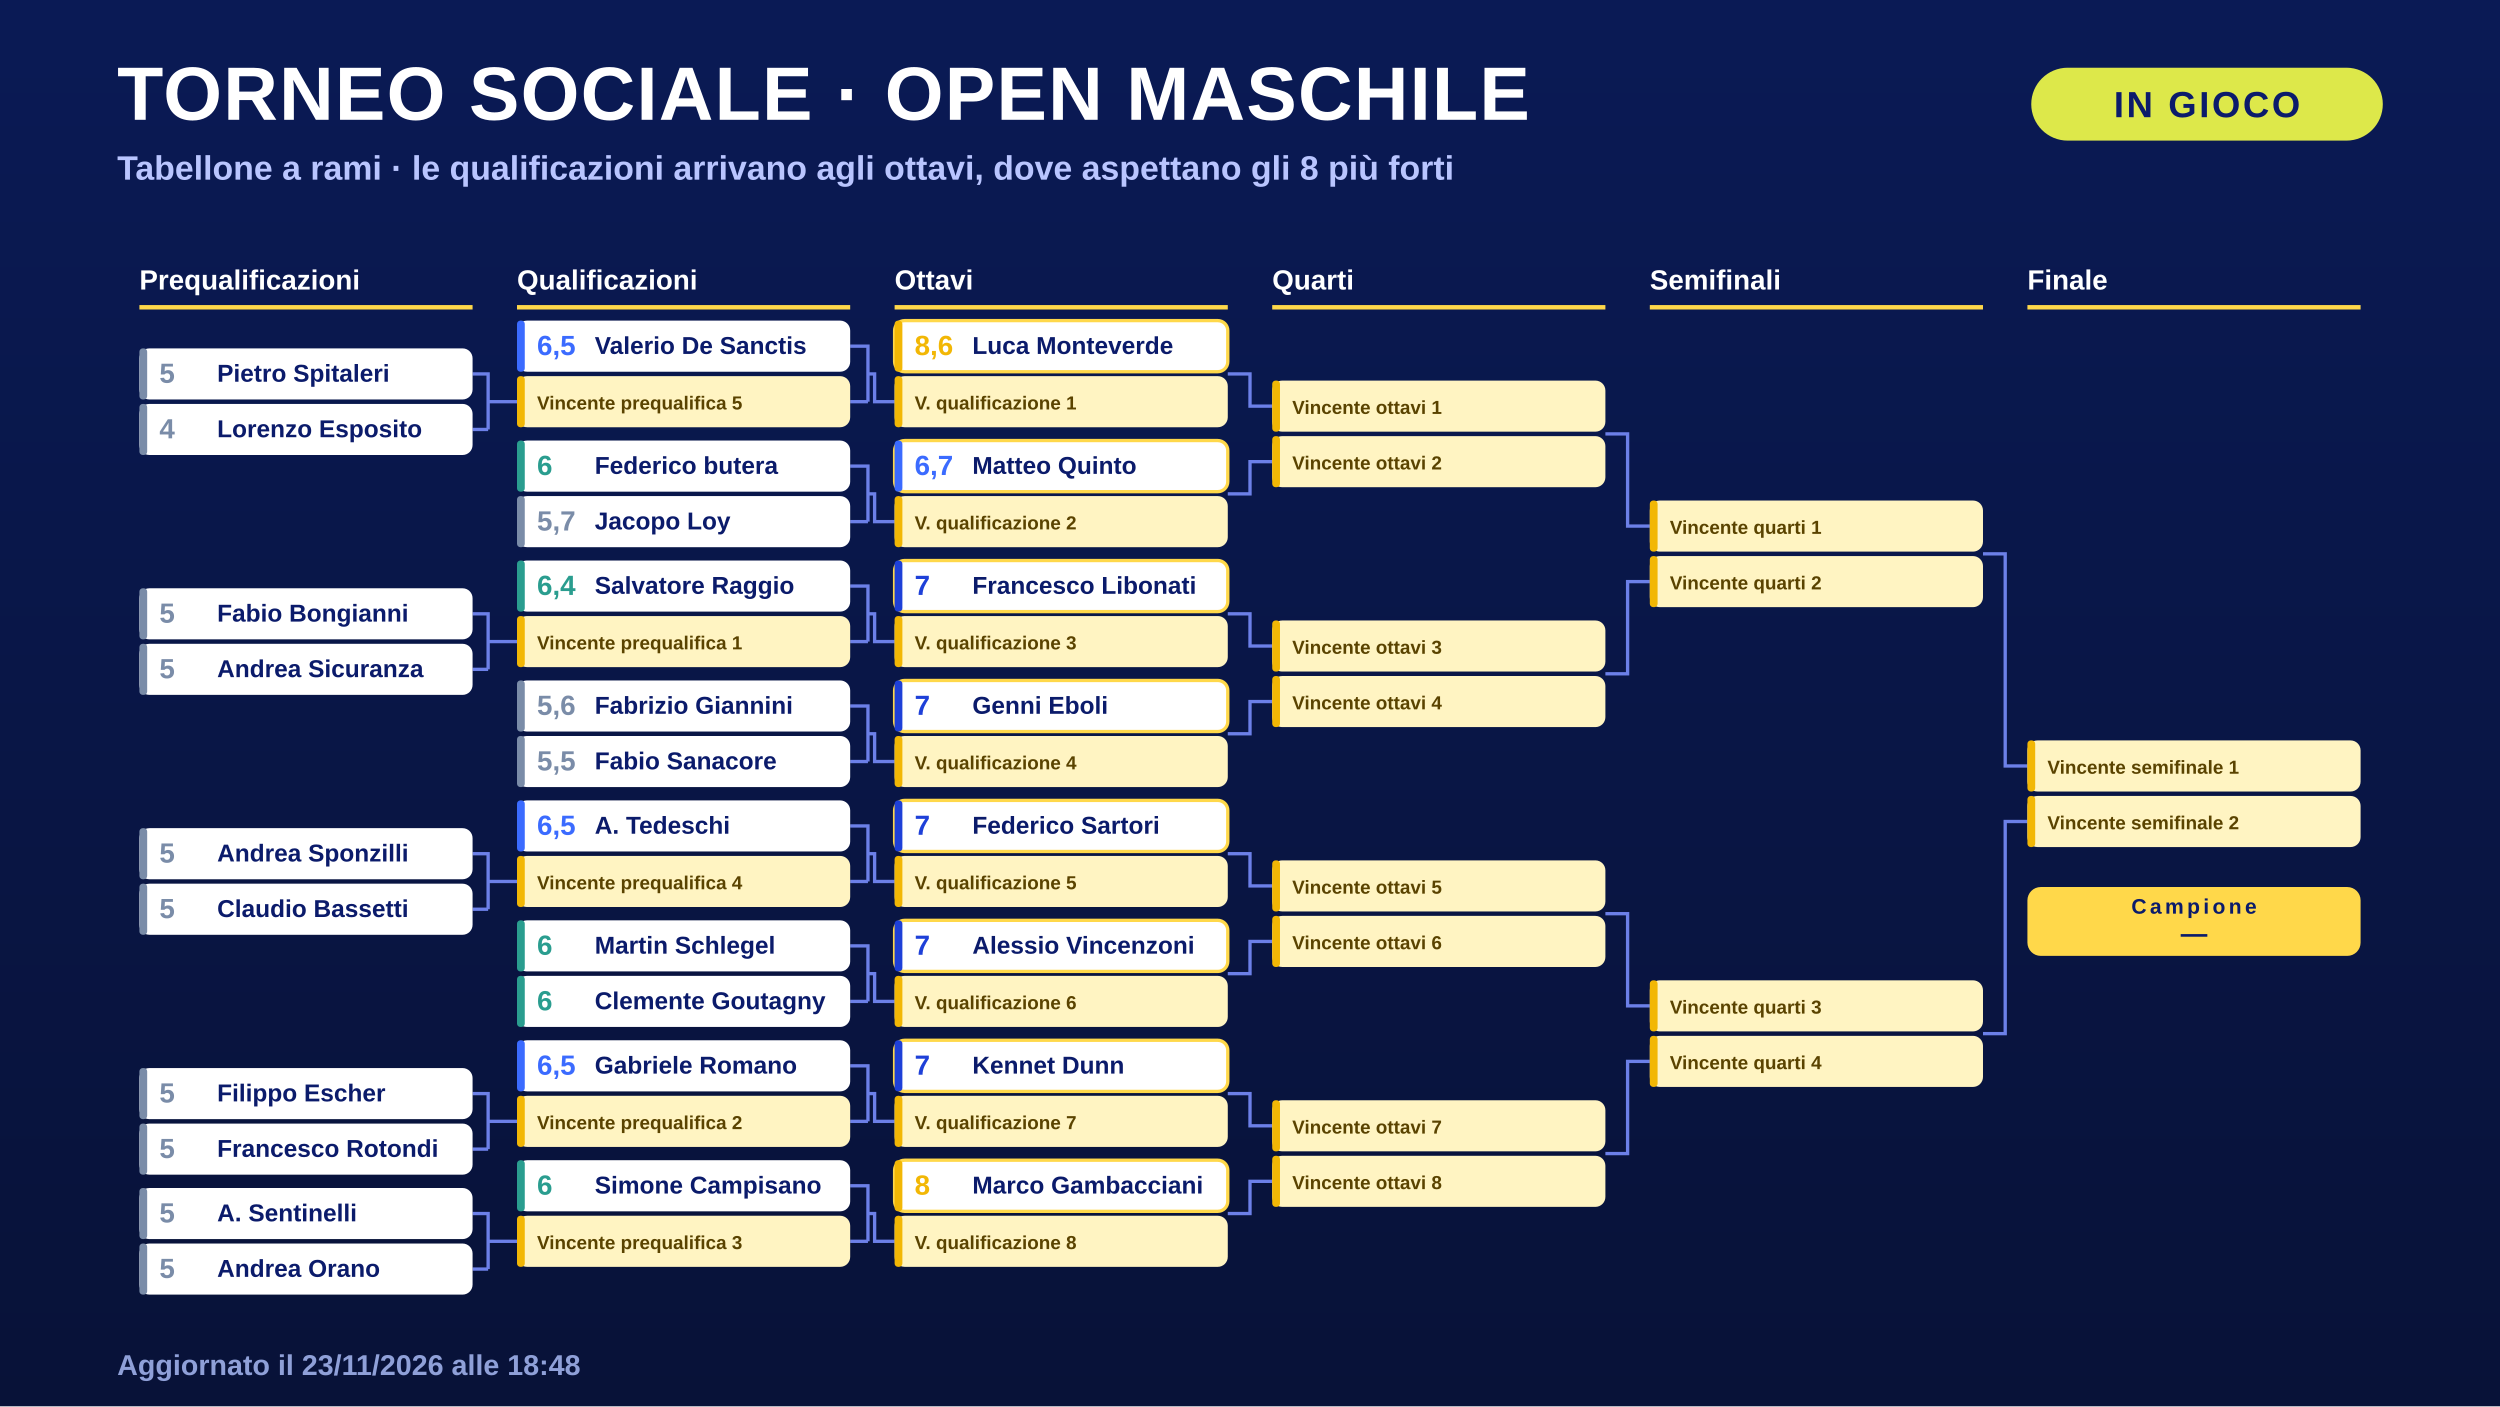
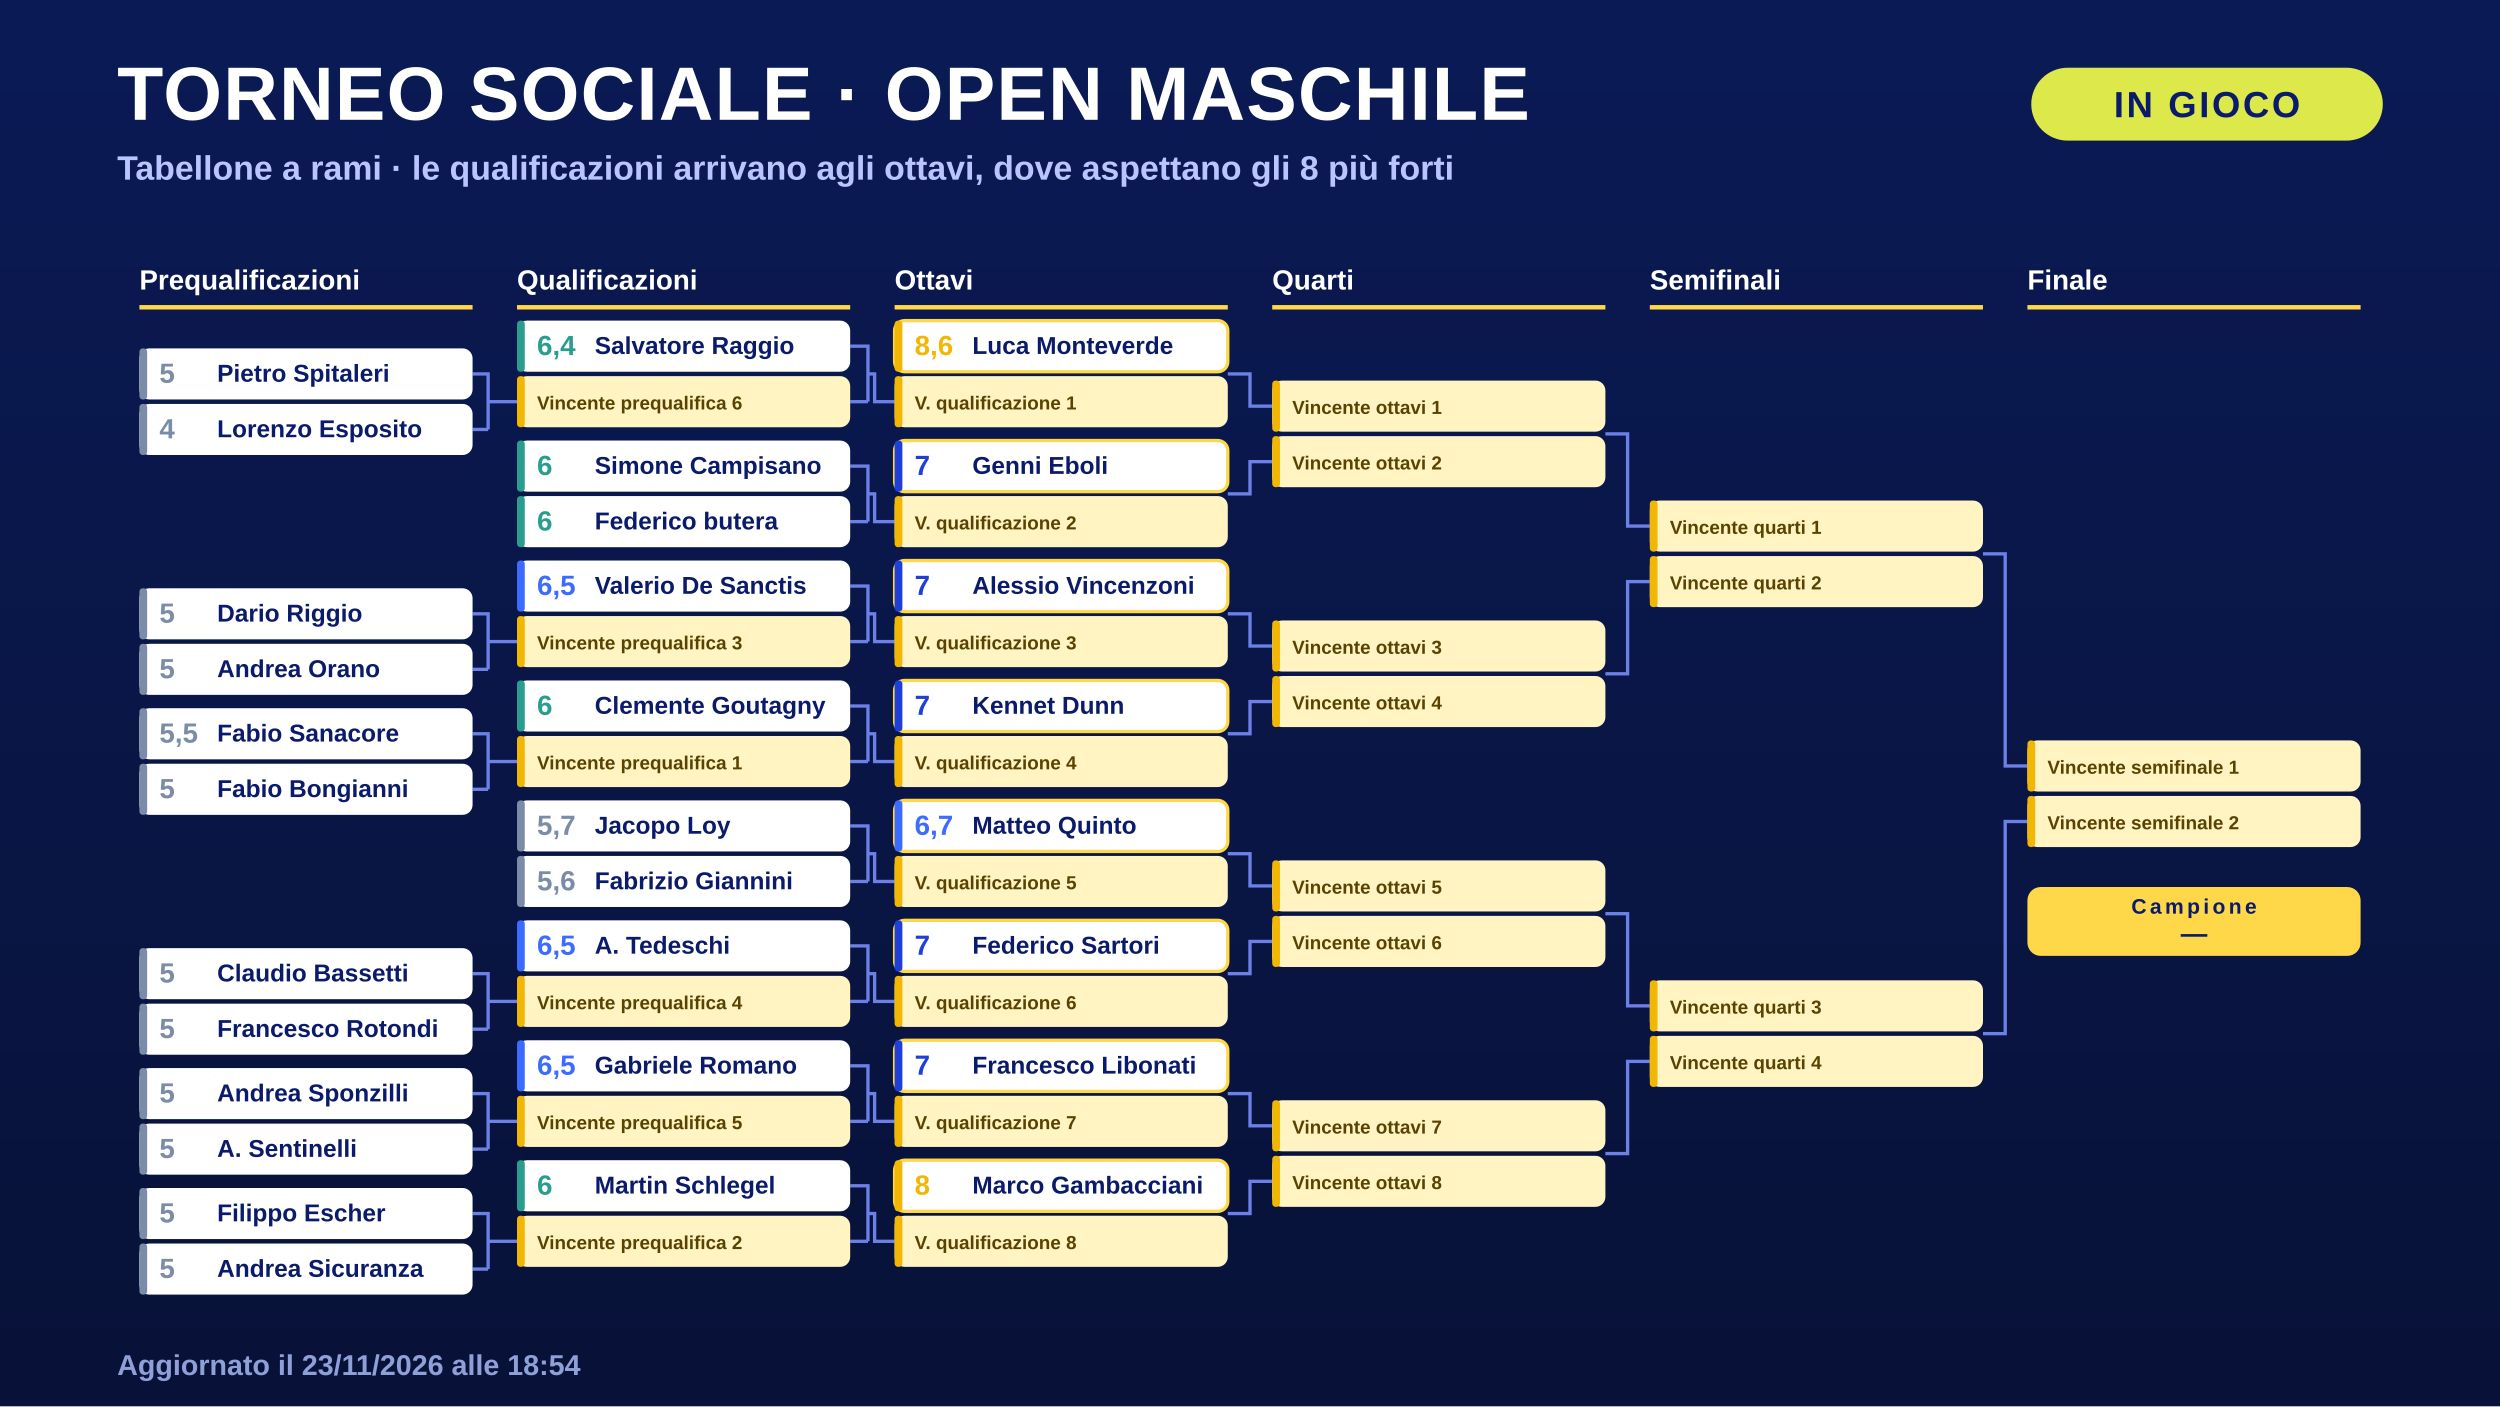
<svg xmlns="http://www.w3.org/2000/svg" viewBox="0 0 1920 1080" width="1920" height="1080">
  <defs>
    <linearGradient id="g" x1="0" y1="0" x2="0" y2="1">
      <stop offset="0" stop-color="#0A1A55" />
      <stop offset="1" stop-color="#081238" />
    </linearGradient>
    <style>
.t path{fill:none;stroke:#6C80E8;stroke-width:3}
.t text{font-family:Arial, 'Helvetica Neue', Helvetica, sans-serif}
.t .hd{fill:#fff;font-weight:900;font-size:25px;text-transform:uppercase}
.t .hs{fill:#FFD84A;font-weight:800;font-size:17px;letter-spacing:2px;text-transform:uppercase}
.t .bx{fill:#fff}.t .bar{fill:#5D70D8}
.t .nm{fill:#0B1B6B;font-weight:700;font-size:22px}
.t .lv{font-weight:900;font-size:25px}
.t .sc{fill:#0B1B6B;font-weight:800;font-size:17px}
.t .pw .bx{fill:#FFF4C2}.t .pw .nm{fill:#5a4300;font-weight:800;font-size:17px}
.t .bye .bx{fill:#16277F}.t .bye .nm{fill:#B9C5FF;font-weight:600;font-size:17px}
.t .win .bx{fill:#E4F7E8}.t .lose{opacity:.55}
.t .seed .bx{stroke:#FFD84A;stroke-width:3}
.t .champ rect{fill:#FFD84A}.t .ct{fill:#0B1B6B;font-weight:900;font-size:19px;letter-spacing:3px;text-transform:uppercase}.t .cn{fill:#0B1B6B;font-weight:800;font-size:24px}
</style>
  </defs>
  <rect width="1920" height="1080" fill="url(#g)" />
  <text x="90" y="92" font-family="Arial, 'Helvetica Neue', Helvetica, sans-serif" font-weight="900" font-size="58" fill="#fff" letter-spacing="1">TORNEO SOCIALE · OPEN MASCHILE</text>
  <text x="90" y="138" font-family="Arial, 'Helvetica Neue', Helvetica, sans-serif" font-weight="700" font-size="26" fill="#B9C5FF">Tabellone a rami · le qualificazioni arrivano agli ottavi, dove aspettano gli 8 più forti</text>
  <rect x="1560" y="52" width="270" height="56" rx="28" fill="#DDE84A" />
  <text x="1695" y="90" text-anchor="middle" font-family="Arial, 'Helvetica Neue', Helvetica, sans-serif" font-weight="900" font-size="28" fill="#0B1B6B" letter-spacing="2">IN GIOCO</text>
  <g class="t" transform="translate(90.0,178) scale(0.85294)">
    <g>
      <path d="M320 128 H334 V178 M320 178 H334 M334 153 H360 V153" />
      <path d="M660 103 H676 V153 M660 153 H676 M676 128 H682 V153 H700" />
      <path d="M660 211 H676 V261 M660 261 H676 M676 236 H682 V261 H700" />
      <path d="M320 344 H334 V394 M320 394 H334 M334 369 H360 V369" />
      <path d="M660 319 H676 V369 M660 369 H676 M676 344 H682 V369 H700" />
+       <path d="M320 452 H334 V502 M320 502 H334 M334 477 H360 V477" />
      <path d="M660 427 H676 V477 M660 477 H676 M676 452 H682 V477 H700" />
-       <path d="M320 560 H334 V610 M320 610 H334 M334 585 H360 V585" />
      <path d="M660 535 H676 V585 M660 585 H676 M676 560 H682 V585 H700" />
+       <path d="M320 668 H334 V718 M320 718 H334 M334 693 H360 V693" />
      <path d="M660 643 H676 V693 M660 693 H676 M676 668 H682 V693 H700" />
      <path d="M320 776 H334 V826 M320 826 H334 M334 801 H360 V801" />
      <path d="M660 751 H676 V801 M660 801 H676 M676 776 H682 V801 H700" />
      <path d="M320 884 H334 V934 M320 934 H334 M334 909 H360 V909" />
      <path d="M660 859 H676 V909 M660 909 H676 M676 884 H682 V909 H700" />
      <path d="M1000 128 H1020 V157 H1040 M1000 236 H1020 V207 H1040" />
      <path d="M1000 344 H1020 V373 H1040 M1000 452 H1020 V423 H1040" />
      <path d="M1000 560 H1020 V589 H1040 M1000 668 H1020 V639 H1040" />
      <path d="M1000 776 H1020 V805 H1040 M1000 884 H1020 V855 H1040" />
      <path d="M1340 182 H1360 V265 H1380 M1340 398 H1360 V315 H1380" />
      <path d="M1340 614 H1360 V697 H1380 M1340 830 H1360 V747 H1380" />
      <path d="M1680 290 H1700 V481 H1720 M1680 722 H1700 V531 H1720" />
    </g>
    <text class="hd" x="20" y="52">Prequalificazioni</text>
    <rect x="20" y="66" width="300" height="4" fill="#FFD84A" />
    <text class="hd" x="360" y="52">Qualificazioni</text>
    <rect x="360" y="66" width="300" height="4" fill="#FFD84A" />
    <text class="hd" x="700" y="52">Ottavi</text>
    <rect x="700" y="66" width="300" height="4" fill="#FFD84A" />
    <text class="hd" x="1040" y="52">Quarti</text>
    <rect x="1040" y="66" width="300" height="4" fill="#FFD84A" />
    <text class="hd" x="1380" y="52">Semifinali</text>
    <rect x="1380" y="66" width="300" height="4" fill="#FFD84A" />
    <text class="hd" x="1720" y="52">Finale</text>
    <rect x="1720" y="66" width="300" height="4" fill="#FFD84A" />
    <text class="hs" x="700" y="94">8 già qui</text>
    <g class="rb">
      <rect class="bx" x="360" y="80" width="300" height="46" rx="9" />
-       <rect class="bar" x="360" y="80" width="7" height="46" rx="3" style="fill:#3B6BFF" />
-       <text class="lv" x="378" y="111" style="fill:#3B6BFF">6,5</text>
-       <text class="nm" x="430" y="110">Valerio De Sanctis</text>
+       <rect class="bar" x="360" y="80" width="7" height="46" rx="3" style="fill:#2A9D8F" />
+       <text class="lv" x="378" y="111" style="fill:#2A9D8F">6,4</text>
+       <text class="nm" x="430" y="110">Salvatore Raggio</text>
    </g>
    <g class="rb pw">
      <rect class="bx" x="360" y="130" width="300" height="46" rx="9" />
      <rect class="bar" x="360" y="130" width="7" height="46" rx="3" style="fill:#F2B705" />
-       <text class="nm" x="378" y="160">Vincente prequalifica 5</text>
+       <text class="nm" x="378" y="160">Vincente prequalifica 6</text>
    </g>
    <g class="rb">
      <rect class="bx" x="20" y="105" width="300" height="46" rx="9" />
      <rect class="bar" x="20" y="105" width="7" height="46" rx="3" style="fill:#7A8CA8" />
      <text class="lv" x="38" y="136" style="fill:#7A8CA8">5</text>
      <text class="nm" x="90" y="135">Pietro Spitaleri</text>
    </g>
    <g class="rb">
      <rect class="bx" x="20" y="155" width="300" height="46" rx="9" />
      <rect class="bar" x="20" y="155" width="7" height="46" rx="3" style="fill:#7A8CA8" />
      <text class="lv" x="38" y="186" style="fill:#7A8CA8">4</text>
      <text class="nm" x="90" y="185">Lorenzo Esposito</text>
    </g>
    <g class="rb seed">
      <rect class="bx" x="700" y="80" width="300" height="46" rx="9" />
      <rect class="bar" x="700" y="80" width="7" height="46" rx="3" style="fill:#F2B705" />
      <text class="lv" x="718" y="111" style="fill:#F2B705">8,6</text>
      <text class="nm" x="770" y="110">Luca Monteverde</text>
    </g>
    <g class="rb pw">
      <rect class="bx" x="700" y="130" width="300" height="46" rx="9" />
      <rect class="bar" x="700" y="130" width="7" height="46" rx="3" style="fill:#F2B705" />
      <text class="nm" x="718" y="160">V. qualificazione 1</text>
    </g>
    <g class="rb">
      <rect class="bx" x="360" y="188" width="300" height="46" rx="9" />
      <rect class="bar" x="360" y="188" width="7" height="46" rx="3" style="fill:#2A9D8F" />
      <text class="lv" x="378" y="219" style="fill:#2A9D8F">6</text>
-       <text class="nm" x="430" y="218">Federico butera</text>
+       <text class="nm" x="430" y="218">Simone Campisano</text>
    </g>
    <g class="rb">
      <rect class="bx" x="360" y="238" width="300" height="46" rx="9" />
-       <rect class="bar" x="360" y="238" width="7" height="46" rx="3" style="fill:#7A8CA8" />
-       <text class="lv" x="378" y="269" style="fill:#7A8CA8">5,7</text>
-       <text class="nm" x="430" y="268">Jacopo Loy</text>
+       <rect class="bar" x="360" y="238" width="7" height="46" rx="3" style="fill:#2A9D8F" />
+       <text class="lv" x="378" y="269" style="fill:#2A9D8F">6</text>
+       <text class="nm" x="430" y="268">Federico butera</text>
    </g>
    <g class="rb seed">
      <rect class="bx" x="700" y="188" width="300" height="46" rx="9" />
-       <rect class="bar" x="700" y="188" width="7" height="46" rx="3" style="fill:#3B6BFF" />
-       <text class="lv" x="718" y="219" style="fill:#3B6BFF">6,7</text>
-       <text class="nm" x="770" y="218">Matteo Quinto</text>
+       <rect class="bar" x="700" y="188" width="7" height="46" rx="3" style="fill:#1E40D8" />
+       <text class="lv" x="718" y="219" style="fill:#1E40D8">7</text>
+       <text class="nm" x="770" y="218">Genni Eboli</text>
    </g>
    <g class="rb pw">
      <rect class="bx" x="700" y="238" width="300" height="46" rx="9" />
      <rect class="bar" x="700" y="238" width="7" height="46" rx="3" style="fill:#F2B705" />
      <text class="nm" x="718" y="268">V. qualificazione 2</text>
    </g>
    <g class="rb">
      <rect class="bx" x="360" y="296" width="300" height="46" rx="9" />
-       <rect class="bar" x="360" y="296" width="7" height="46" rx="3" style="fill:#2A9D8F" />
-       <text class="lv" x="378" y="327" style="fill:#2A9D8F">6,4</text>
-       <text class="nm" x="430" y="326">Salvatore Raggio</text>
+       <rect class="bar" x="360" y="296" width="7" height="46" rx="3" style="fill:#3B6BFF" />
+       <text class="lv" x="378" y="327" style="fill:#3B6BFF">6,5</text>
+       <text class="nm" x="430" y="326">Valerio De Sanctis</text>
    </g>
    <g class="rb pw">
      <rect class="bx" x="360" y="346" width="300" height="46" rx="9" />
      <rect class="bar" x="360" y="346" width="7" height="46" rx="3" style="fill:#F2B705" />
-       <text class="nm" x="378" y="376">Vincente prequalifica 1</text>
+       <text class="nm" x="378" y="376">Vincente prequalifica 3</text>
    </g>
    <g class="rb">
      <rect class="bx" x="20" y="321" width="300" height="46" rx="9" />
      <rect class="bar" x="20" y="321" width="7" height="46" rx="3" style="fill:#7A8CA8" />
      <text class="lv" x="38" y="352" style="fill:#7A8CA8">5</text>
-       <text class="nm" x="90" y="351">Fabio Bongianni</text>
+       <text class="nm" x="90" y="351">Dario Riggio</text>
    </g>
    <g class="rb">
      <rect class="bx" x="20" y="371" width="300" height="46" rx="9" />
      <rect class="bar" x="20" y="371" width="7" height="46" rx="3" style="fill:#7A8CA8" />
      <text class="lv" x="38" y="402" style="fill:#7A8CA8">5</text>
-       <text class="nm" x="90" y="401">Andrea Sicuranza</text>
+       <text class="nm" x="90" y="401">Andrea Orano</text>
    </g>
    <g class="rb seed">
      <rect class="bx" x="700" y="296" width="300" height="46" rx="9" />
      <rect class="bar" x="700" y="296" width="7" height="46" rx="3" style="fill:#1E40D8" />
      <text class="lv" x="718" y="327" style="fill:#1E40D8">7</text>
-       <text class="nm" x="770" y="326">Francesco Libonati</text>
+       <text class="nm" x="770" y="326">Alessio Vincenzoni</text>
    </g>
    <g class="rb pw">
      <rect class="bx" x="700" y="346" width="300" height="46" rx="9" />
      <rect class="bar" x="700" y="346" width="7" height="46" rx="3" style="fill:#F2B705" />
      <text class="nm" x="718" y="376">V. qualificazione 3</text>
    </g>
    <g class="rb">
      <rect class="bx" x="360" y="404" width="300" height="46" rx="9" />
-       <rect class="bar" x="360" y="404" width="7" height="46" rx="3" style="fill:#7A8CA8" />
-       <text class="lv" x="378" y="435" style="fill:#7A8CA8">5,6</text>
-       <text class="nm" x="430" y="434">Fabrizio Giannini</text>
-     </g>
-     <g class="rb">
+       <rect class="bar" x="360" y="404" width="7" height="46" rx="3" style="fill:#2A9D8F" />
+       <text class="lv" x="378" y="435" style="fill:#2A9D8F">6</text>
+       <text class="nm" x="430" y="434">Clemente Goutagny</text>
+     </g>
+     <g class="rb pw">
      <rect class="bx" x="360" y="454" width="300" height="46" rx="9" />
-       <rect class="bar" x="360" y="454" width="7" height="46" rx="3" style="fill:#7A8CA8" />
-       <text class="lv" x="378" y="485" style="fill:#7A8CA8">5,5</text>
-       <text class="nm" x="430" y="484">Fabio Sanacore</text>
+       <rect class="bar" x="360" y="454" width="7" height="46" rx="3" style="fill:#F2B705" />
+       <text class="nm" x="378" y="484">Vincente prequalifica 1</text>
+     </g>
+     <g class="rb">
+       <rect class="bx" x="20" y="429" width="300" height="46" rx="9" />
+       <rect class="bar" x="20" y="429" width="7" height="46" rx="3" style="fill:#7A8CA8" />
+       <text class="lv" x="38" y="460" style="fill:#7A8CA8">5,5</text>
+       <text class="nm" x="90" y="459">Fabio Sanacore</text>
+     </g>
+     <g class="rb">
+       <rect class="bx" x="20" y="479" width="300" height="46" rx="9" />
+       <rect class="bar" x="20" y="479" width="7" height="46" rx="3" style="fill:#7A8CA8" />
+       <text class="lv" x="38" y="510" style="fill:#7A8CA8">5</text>
+       <text class="nm" x="90" y="509">Fabio Bongianni</text>
    </g>
    <g class="rb seed">
      <rect class="bx" x="700" y="404" width="300" height="46" rx="9" />
      <rect class="bar" x="700" y="404" width="7" height="46" rx="3" style="fill:#1E40D8" />
      <text class="lv" x="718" y="435" style="fill:#1E40D8">7</text>
-       <text class="nm" x="770" y="434">Genni Eboli</text>
+       <text class="nm" x="770" y="434">Kennet Dunn</text>
    </g>
    <g class="rb pw">
      <rect class="bx" x="700" y="454" width="300" height="46" rx="9" />
      <rect class="bar" x="700" y="454" width="7" height="46" rx="3" style="fill:#F2B705" />
      <text class="nm" x="718" y="484">V. qualificazione 4</text>
    </g>
    <g class="rb">
      <rect class="bx" x="360" y="512" width="300" height="46" rx="9" />
-       <rect class="bar" x="360" y="512" width="7" height="46" rx="3" style="fill:#3B6BFF" />
-       <text class="lv" x="378" y="543" style="fill:#3B6BFF">6,5</text>
-       <text class="nm" x="430" y="542">A. Tedeschi</text>
-     </g>
-     <g class="rb pw">
+       <rect class="bar" x="360" y="512" width="7" height="46" rx="3" style="fill:#7A8CA8" />
+       <text class="lv" x="378" y="543" style="fill:#7A8CA8">5,7</text>
+       <text class="nm" x="430" y="542">Jacopo Loy</text>
+     </g>
+     <g class="rb">
      <rect class="bx" x="360" y="562" width="300" height="46" rx="9" />
-       <rect class="bar" x="360" y="562" width="7" height="46" rx="3" style="fill:#F2B705" />
-       <text class="nm" x="378" y="592">Vincente prequalifica 4</text>
-     </g>
-     <g class="rb">
-       <rect class="bx" x="20" y="537" width="300" height="46" rx="9" />
-       <rect class="bar" x="20" y="537" width="7" height="46" rx="3" style="fill:#7A8CA8" />
-       <text class="lv" x="38" y="568" style="fill:#7A8CA8">5</text>
-       <text class="nm" x="90" y="567">Andrea Sponzilli</text>
-     </g>
-     <g class="rb">
-       <rect class="bx" x="20" y="587" width="300" height="46" rx="9" />
-       <rect class="bar" x="20" y="587" width="7" height="46" rx="3" style="fill:#7A8CA8" />
-       <text class="lv" x="38" y="618" style="fill:#7A8CA8">5</text>
-       <text class="nm" x="90" y="617">Claudio Bassetti</text>
+       <rect class="bar" x="360" y="562" width="7" height="46" rx="3" style="fill:#7A8CA8" />
+       <text class="lv" x="378" y="593" style="fill:#7A8CA8">5,6</text>
+       <text class="nm" x="430" y="592">Fabrizio Giannini</text>
    </g>
    <g class="rb seed">
      <rect class="bx" x="700" y="512" width="300" height="46" rx="9" />
-       <rect class="bar" x="700" y="512" width="7" height="46" rx="3" style="fill:#1E40D8" />
-       <text class="lv" x="718" y="543" style="fill:#1E40D8">7</text>
-       <text class="nm" x="770" y="542">Federico Sartori</text>
+       <rect class="bar" x="700" y="512" width="7" height="46" rx="3" style="fill:#3B6BFF" />
+       <text class="lv" x="718" y="543" style="fill:#3B6BFF">6,7</text>
+       <text class="nm" x="770" y="542">Matteo Quinto</text>
    </g>
    <g class="rb pw">
      <rect class="bx" x="700" y="562" width="300" height="46" rx="9" />
      <rect class="bar" x="700" y="562" width="7" height="46" rx="3" style="fill:#F2B705" />
      <text class="nm" x="718" y="592">V. qualificazione 5</text>
    </g>
    <g class="rb">
      <rect class="bx" x="360" y="620" width="300" height="46" rx="9" />
-       <rect class="bar" x="360" y="620" width="7" height="46" rx="3" style="fill:#2A9D8F" />
-       <text class="lv" x="378" y="651" style="fill:#2A9D8F">6</text>
-       <text class="nm" x="430" y="650">Martin Schlegel</text>
-     </g>
-     <g class="rb">
+       <rect class="bar" x="360" y="620" width="7" height="46" rx="3" style="fill:#3B6BFF" />
+       <text class="lv" x="378" y="651" style="fill:#3B6BFF">6,5</text>
+       <text class="nm" x="430" y="650">A. Tedeschi</text>
+     </g>
+     <g class="rb pw">
      <rect class="bx" x="360" y="670" width="300" height="46" rx="9" />
-       <rect class="bar" x="360" y="670" width="7" height="46" rx="3" style="fill:#2A9D8F" />
-       <text class="lv" x="378" y="701" style="fill:#2A9D8F">6</text>
-       <text class="nm" x="430" y="700">Clemente Goutagny</text>
+       <rect class="bar" x="360" y="670" width="7" height="46" rx="3" style="fill:#F2B705" />
+       <text class="nm" x="378" y="700">Vincente prequalifica 4</text>
+     </g>
+     <g class="rb">
+       <rect class="bx" x="20" y="645" width="300" height="46" rx="9" />
+       <rect class="bar" x="20" y="645" width="7" height="46" rx="3" style="fill:#7A8CA8" />
+       <text class="lv" x="38" y="676" style="fill:#7A8CA8">5</text>
+       <text class="nm" x="90" y="675">Claudio Bassetti</text>
+     </g>
+     <g class="rb">
+       <rect class="bx" x="20" y="695" width="300" height="46" rx="9" />
+       <rect class="bar" x="20" y="695" width="7" height="46" rx="3" style="fill:#7A8CA8" />
+       <text class="lv" x="38" y="726" style="fill:#7A8CA8">5</text>
+       <text class="nm" x="90" y="725">Francesco Rotondi</text>
    </g>
    <g class="rb seed">
      <rect class="bx" x="700" y="620" width="300" height="46" rx="9" />
      <rect class="bar" x="700" y="620" width="7" height="46" rx="3" style="fill:#1E40D8" />
      <text class="lv" x="718" y="651" style="fill:#1E40D8">7</text>
-       <text class="nm" x="770" y="650">Alessio Vincenzoni</text>
+       <text class="nm" x="770" y="650">Federico Sartori</text>
    </g>
    <g class="rb pw">
      <rect class="bx" x="700" y="670" width="300" height="46" rx="9" />
      <rect class="bar" x="700" y="670" width="7" height="46" rx="3" style="fill:#F2B705" />
      <text class="nm" x="718" y="700">V. qualificazione 6</text>
    </g>
    <g class="rb">
      <rect class="bx" x="360" y="728" width="300" height="46" rx="9" />
      <rect class="bar" x="360" y="728" width="7" height="46" rx="3" style="fill:#3B6BFF" />
      <text class="lv" x="378" y="759" style="fill:#3B6BFF">6,5</text>
      <text class="nm" x="430" y="758">Gabriele Romano</text>
    </g>
    <g class="rb pw">
      <rect class="bx" x="360" y="778" width="300" height="46" rx="9" />
      <rect class="bar" x="360" y="778" width="7" height="46" rx="3" style="fill:#F2B705" />
-       <text class="nm" x="378" y="808">Vincente prequalifica 2</text>
+       <text class="nm" x="378" y="808">Vincente prequalifica 5</text>
    </g>
    <g class="rb">
      <rect class="bx" x="20" y="753" width="300" height="46" rx="9" />
      <rect class="bar" x="20" y="753" width="7" height="46" rx="3" style="fill:#7A8CA8" />
      <text class="lv" x="38" y="784" style="fill:#7A8CA8">5</text>
-       <text class="nm" x="90" y="783">Filippo Escher</text>
+       <text class="nm" x="90" y="783">Andrea Sponzilli</text>
    </g>
    <g class="rb">
      <rect class="bx" x="20" y="803" width="300" height="46" rx="9" />
      <rect class="bar" x="20" y="803" width="7" height="46" rx="3" style="fill:#7A8CA8" />
      <text class="lv" x="38" y="834" style="fill:#7A8CA8">5</text>
-       <text class="nm" x="90" y="833">Francesco Rotondi</text>
+       <text class="nm" x="90" y="833">A. Sentinelli</text>
    </g>
    <g class="rb seed">
      <rect class="bx" x="700" y="728" width="300" height="46" rx="9" />
      <rect class="bar" x="700" y="728" width="7" height="46" rx="3" style="fill:#1E40D8" />
      <text class="lv" x="718" y="759" style="fill:#1E40D8">7</text>
-       <text class="nm" x="770" y="758">Kennet Dunn</text>
+       <text class="nm" x="770" y="758">Francesco Libonati</text>
    </g>
    <g class="rb pw">
      <rect class="bx" x="700" y="778" width="300" height="46" rx="9" />
      <rect class="bar" x="700" y="778" width="7" height="46" rx="3" style="fill:#F2B705" />
      <text class="nm" x="718" y="808">V. qualificazione 7</text>
    </g>
    <g class="rb">
      <rect class="bx" x="360" y="836" width="300" height="46" rx="9" />
      <rect class="bar" x="360" y="836" width="7" height="46" rx="3" style="fill:#2A9D8F" />
      <text class="lv" x="378" y="867" style="fill:#2A9D8F">6</text>
-       <text class="nm" x="430" y="866">Simone Campisano</text>
+       <text class="nm" x="430" y="866">Martin Schlegel</text>
    </g>
    <g class="rb pw">
      <rect class="bx" x="360" y="886" width="300" height="46" rx="9" />
      <rect class="bar" x="360" y="886" width="7" height="46" rx="3" style="fill:#F2B705" />
-       <text class="nm" x="378" y="916">Vincente prequalifica 3</text>
+       <text class="nm" x="378" y="916">Vincente prequalifica 2</text>
    </g>
    <g class="rb">
      <rect class="bx" x="20" y="861" width="300" height="46" rx="9" />
      <rect class="bar" x="20" y="861" width="7" height="46" rx="3" style="fill:#7A8CA8" />
      <text class="lv" x="38" y="892" style="fill:#7A8CA8">5</text>
-       <text class="nm" x="90" y="891">A. Sentinelli</text>
+       <text class="nm" x="90" y="891">Filippo Escher</text>
    </g>
    <g class="rb">
      <rect class="bx" x="20" y="911" width="300" height="46" rx="9" />
      <rect class="bar" x="20" y="911" width="7" height="46" rx="3" style="fill:#7A8CA8" />
      <text class="lv" x="38" y="942" style="fill:#7A8CA8">5</text>
-       <text class="nm" x="90" y="941">Andrea Orano</text>
+       <text class="nm" x="90" y="941">Andrea Sicuranza</text>
    </g>
    <g class="rb seed">
      <rect class="bx" x="700" y="836" width="300" height="46" rx="9" />
      <rect class="bar" x="700" y="836" width="7" height="46" rx="3" style="fill:#F2B705" />
      <text class="lv" x="718" y="867" style="fill:#F2B705">8</text>
      <text class="nm" x="770" y="866">Marco Gambacciani</text>
    </g>
    <g class="rb pw">
      <rect class="bx" x="700" y="886" width="300" height="46" rx="9" />
      <rect class="bar" x="700" y="886" width="7" height="46" rx="3" style="fill:#F2B705" />
      <text class="nm" x="718" y="916">V. qualificazione 8</text>
    </g>
    <g class="rb pw">
      <rect class="bx" x="1040" y="134" width="300" height="46" rx="9" />
      <rect class="bar" x="1040" y="134" width="7" height="46" rx="3" style="fill:#F2B705" />
      <text class="nm" x="1058" y="164">Vincente ottavi 1</text>
    </g>
    <g class="rb pw">
      <rect class="bx" x="1040" y="184" width="300" height="46" rx="9" />
      <rect class="bar" x="1040" y="184" width="7" height="46" rx="3" style="fill:#F2B705" />
      <text class="nm" x="1058" y="214">Vincente ottavi 2</text>
    </g>
    <g class="rb pw">
      <rect class="bx" x="1040" y="350" width="300" height="46" rx="9" />
      <rect class="bar" x="1040" y="350" width="7" height="46" rx="3" style="fill:#F2B705" />
      <text class="nm" x="1058" y="380">Vincente ottavi 3</text>
    </g>
    <g class="rb pw">
      <rect class="bx" x="1040" y="400" width="300" height="46" rx="9" />
      <rect class="bar" x="1040" y="400" width="7" height="46" rx="3" style="fill:#F2B705" />
      <text class="nm" x="1058" y="430">Vincente ottavi 4</text>
    </g>
    <g class="rb pw">
      <rect class="bx" x="1040" y="566" width="300" height="46" rx="9" />
      <rect class="bar" x="1040" y="566" width="7" height="46" rx="3" style="fill:#F2B705" />
      <text class="nm" x="1058" y="596">Vincente ottavi 5</text>
    </g>
    <g class="rb pw">
      <rect class="bx" x="1040" y="616" width="300" height="46" rx="9" />
      <rect class="bar" x="1040" y="616" width="7" height="46" rx="3" style="fill:#F2B705" />
      <text class="nm" x="1058" y="646">Vincente ottavi 6</text>
    </g>
    <g class="rb pw">
      <rect class="bx" x="1040" y="782" width="300" height="46" rx="9" />
      <rect class="bar" x="1040" y="782" width="7" height="46" rx="3" style="fill:#F2B705" />
      <text class="nm" x="1058" y="812">Vincente ottavi 7</text>
    </g>
    <g class="rb pw">
      <rect class="bx" x="1040" y="832" width="300" height="46" rx="9" />
      <rect class="bar" x="1040" y="832" width="7" height="46" rx="3" style="fill:#F2B705" />
      <text class="nm" x="1058" y="862">Vincente ottavi 8</text>
    </g>
    <g class="rb pw">
      <rect class="bx" x="1380" y="242" width="300" height="46" rx="9" />
      <rect class="bar" x="1380" y="242" width="7" height="46" rx="3" style="fill:#F2B705" />
      <text class="nm" x="1398" y="272">Vincente quarti 1</text>
    </g>
    <g class="rb pw">
      <rect class="bx" x="1380" y="292" width="300" height="46" rx="9" />
      <rect class="bar" x="1380" y="292" width="7" height="46" rx="3" style="fill:#F2B705" />
      <text class="nm" x="1398" y="322">Vincente quarti 2</text>
    </g>
    <g class="rb pw">
      <rect class="bx" x="1380" y="674" width="300" height="46" rx="9" />
      <rect class="bar" x="1380" y="674" width="7" height="46" rx="3" style="fill:#F2B705" />
      <text class="nm" x="1398" y="704">Vincente quarti 3</text>
    </g>
    <g class="rb pw">
      <rect class="bx" x="1380" y="724" width="300" height="46" rx="9" />
      <rect class="bar" x="1380" y="724" width="7" height="46" rx="3" style="fill:#F2B705" />
      <text class="nm" x="1398" y="754">Vincente quarti 4</text>
    </g>
    <g class="rb pw">
      <rect class="bx" x="1720" y="458" width="300" height="46" rx="9" />
      <rect class="bar" x="1720" y="458" width="7" height="46" rx="3" style="fill:#F2B705" />
      <text class="nm" x="1738" y="488">Vincente semifinale 1</text>
    </g>
    <g class="rb pw">
      <rect class="bx" x="1720" y="508" width="300" height="46" rx="9" />
      <rect class="bar" x="1720" y="508" width="7" height="46" rx="3" style="fill:#F2B705" />
      <text class="nm" x="1738" y="538">Vincente semifinale 2</text>
    </g>
    <g class="champ">
      <rect x="1720" y="590" width="300" height="62" rx="12" />
      <text class="ct" x="1870" y="614" text-anchor="middle">Campione</text>
      <text class="cn" x="1870" y="640" text-anchor="middle">—</text>
    </g>
  </g>
-   <text x="90" y="1056" font-family="Arial, 'Helvetica Neue', Helvetica, sans-serif" font-weight="700" font-size="22" fill="#8FA0D8">Aggiornato il 23/11/2026 alle 18:48</text>
+   <text x="90" y="1056" font-family="Arial, 'Helvetica Neue', Helvetica, sans-serif" font-weight="700" font-size="22" fill="#8FA0D8">Aggiornato il 23/11/2026 alle 18:54</text>
</svg>
